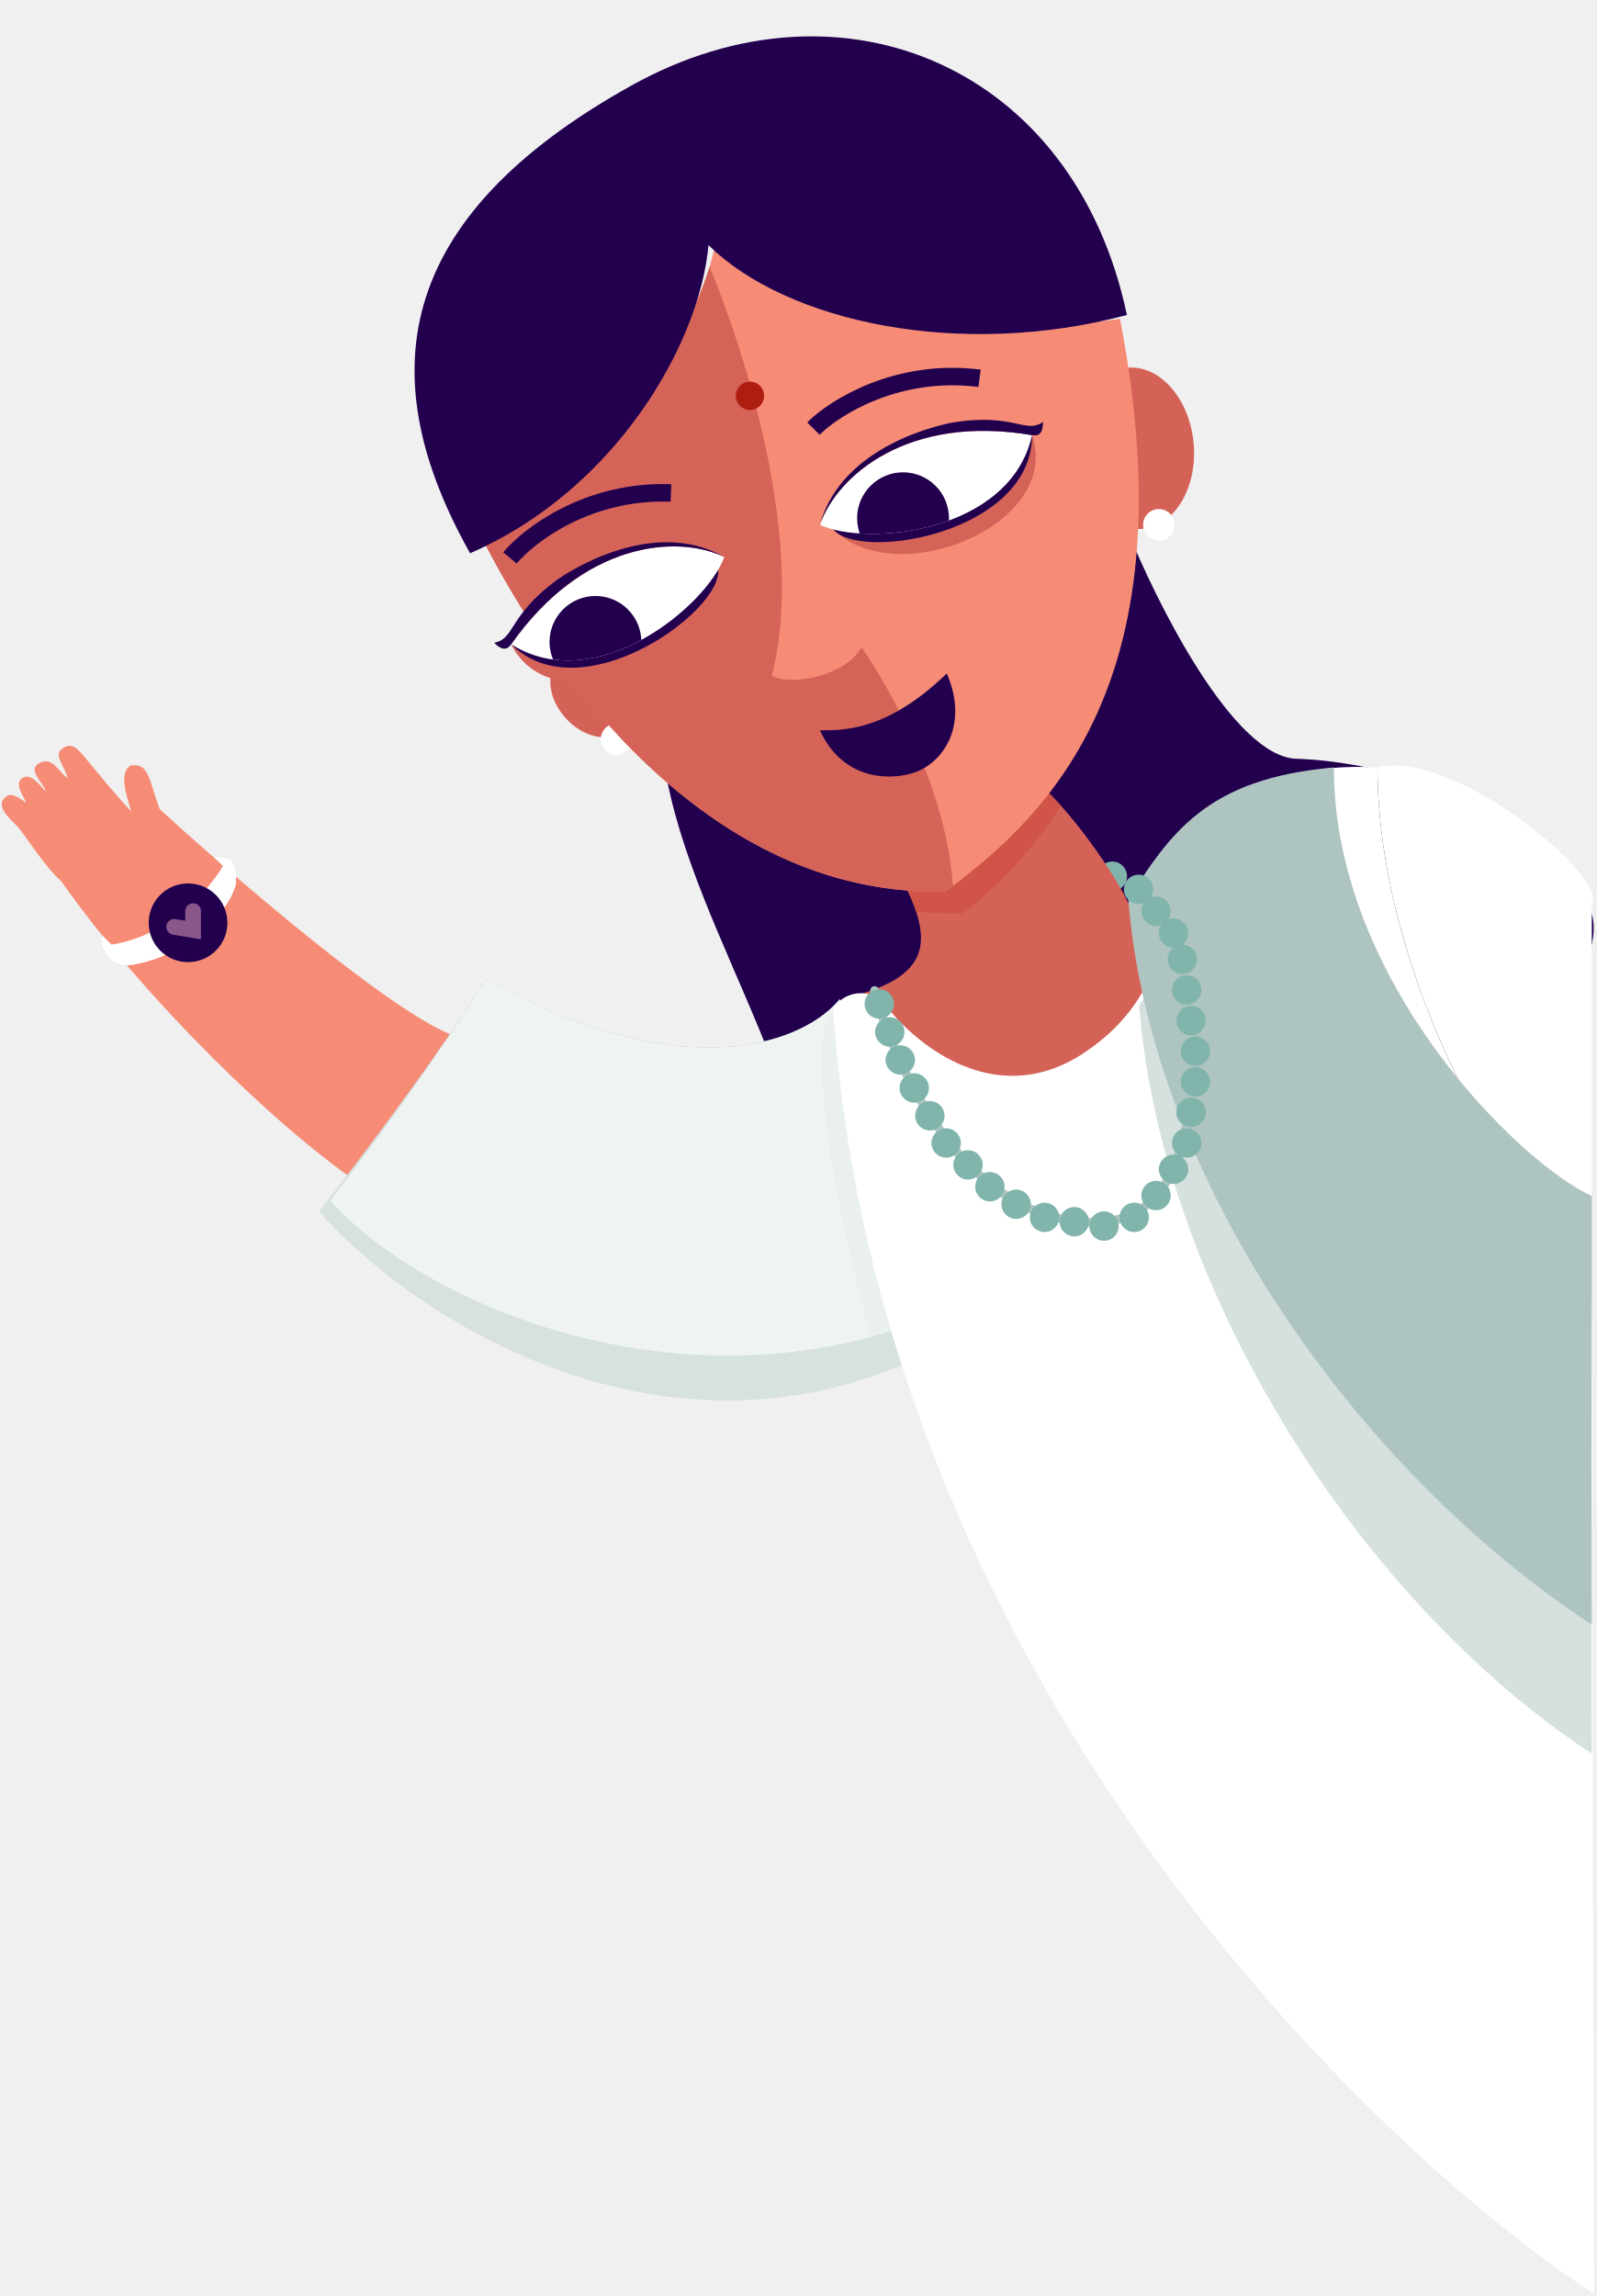
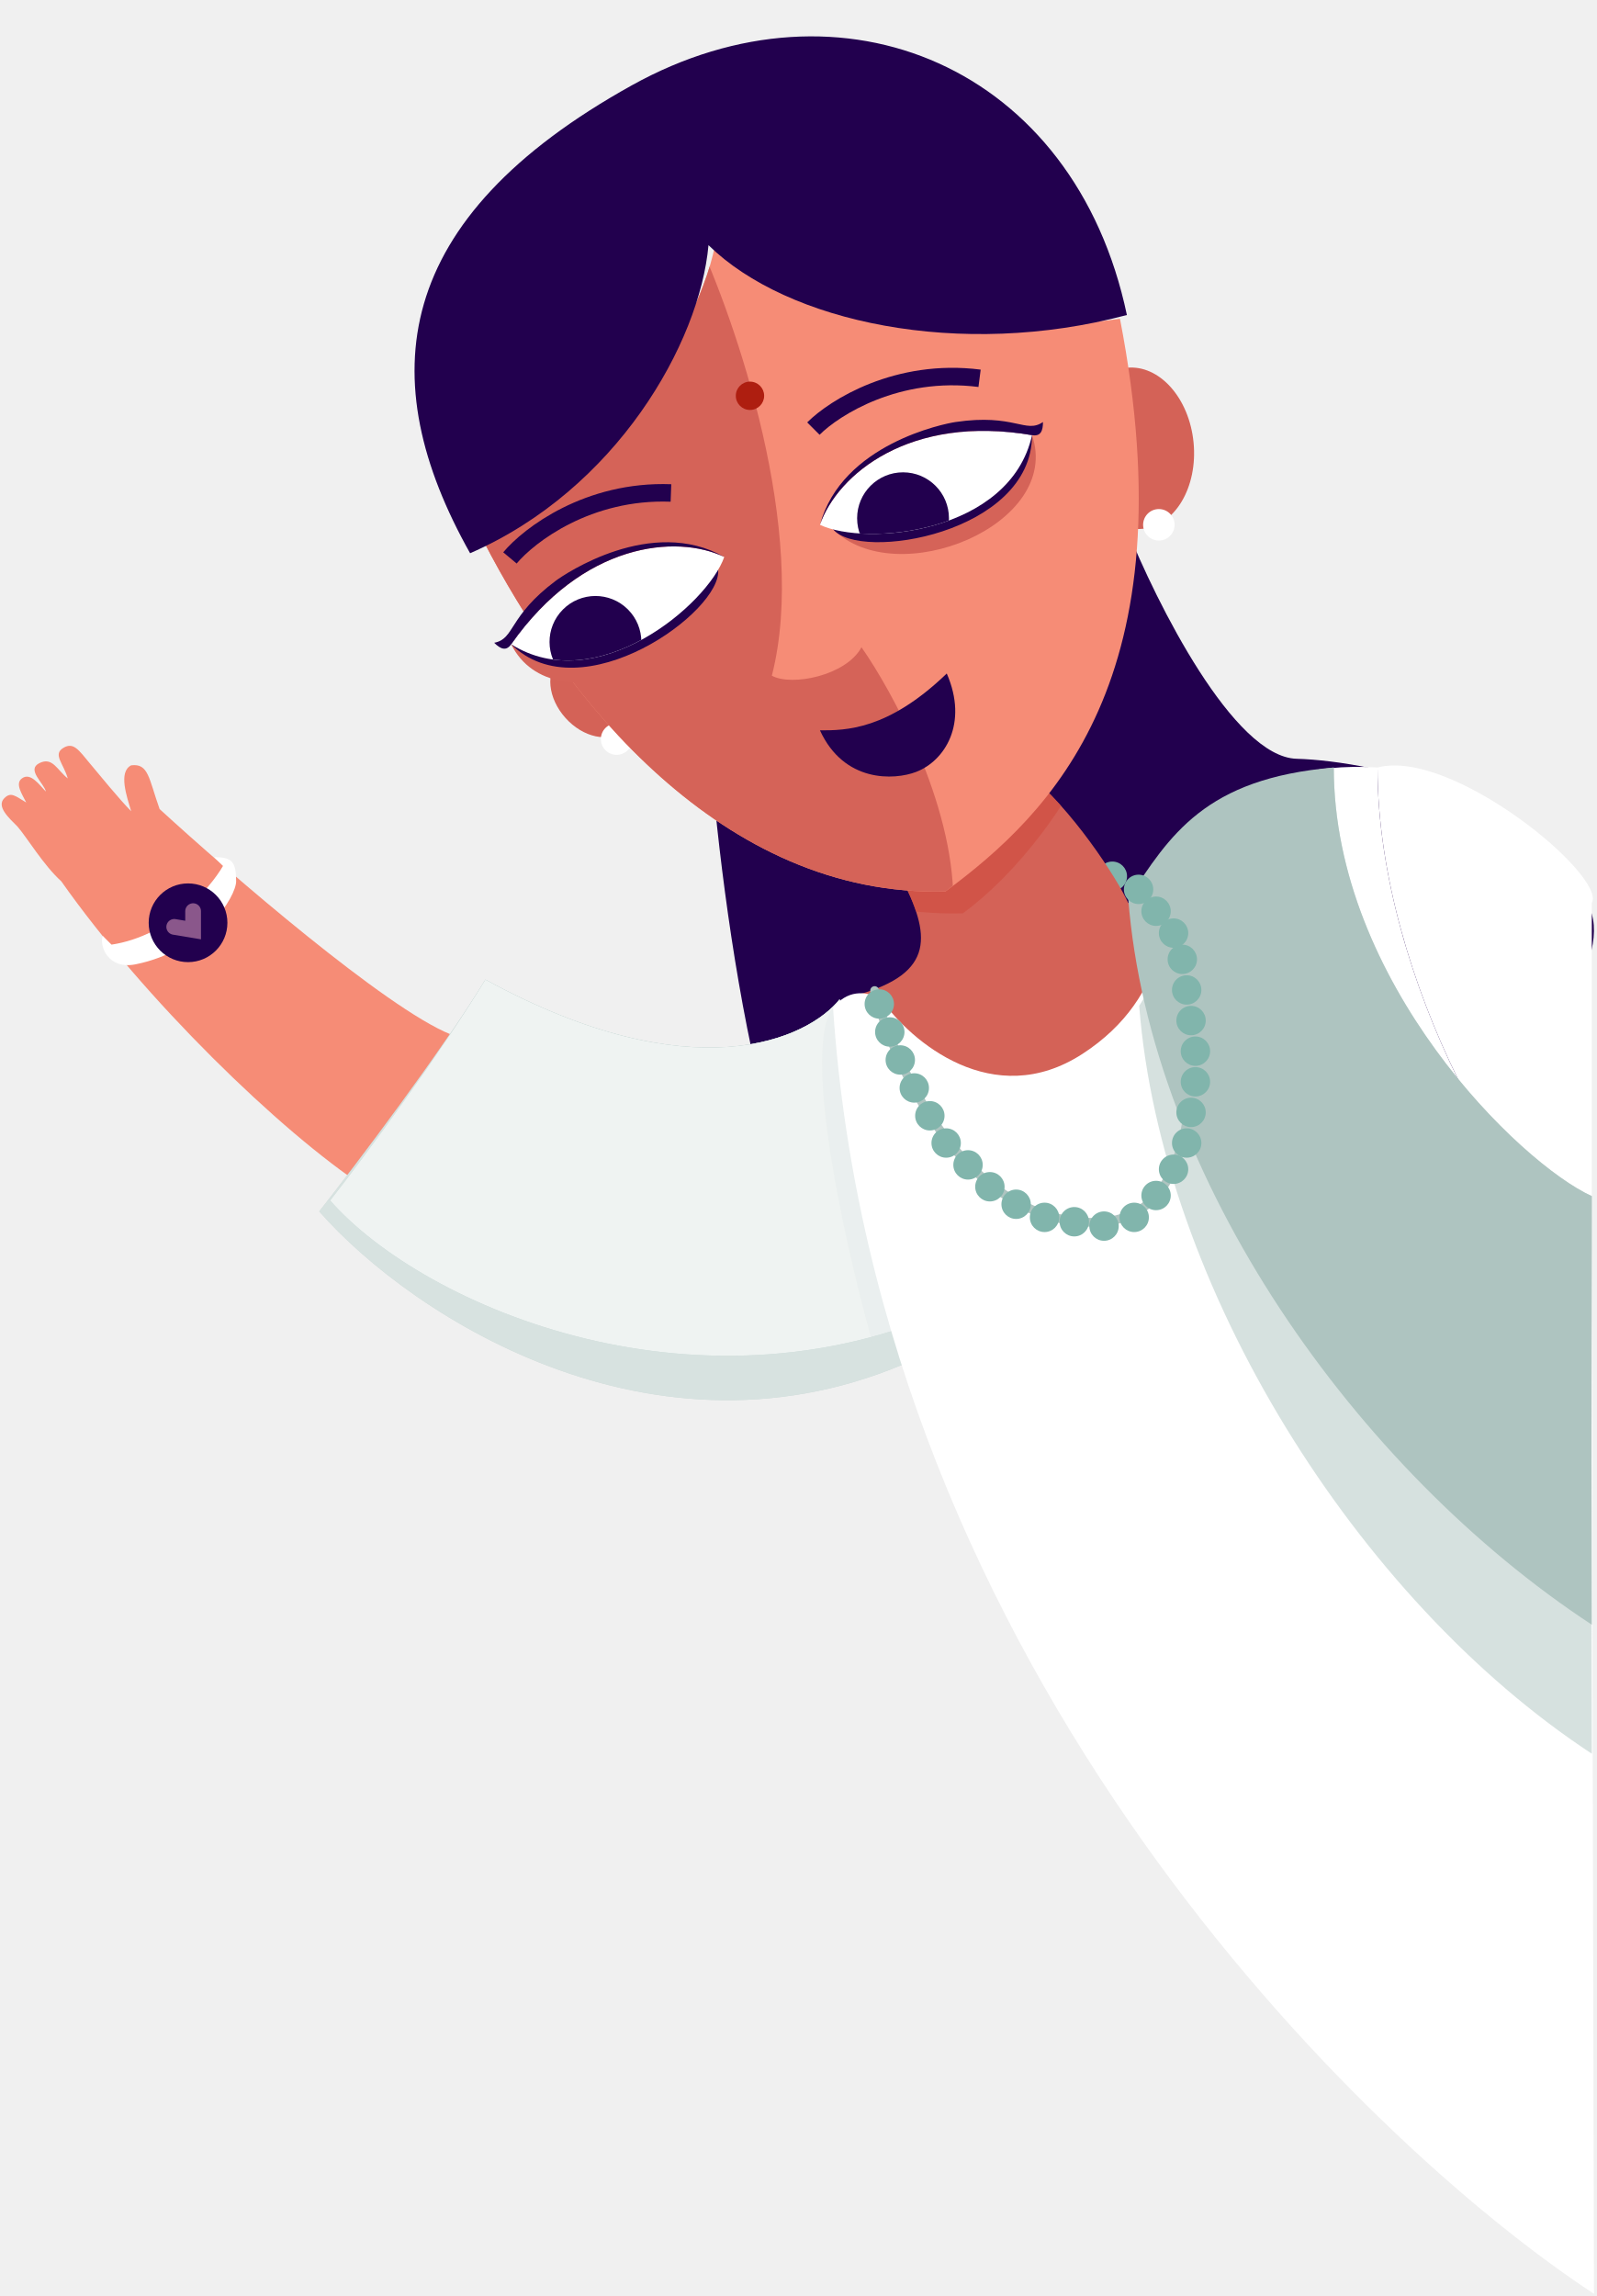
<svg xmlns="http://www.w3.org/2000/svg" width="365" height="525" viewBox="0 0 365 525" fill="none">
-   <path d="M296.5 173.5C282.1 173.1 264.5 138 257.5 120.5L151 167C153.833 208.167 188 246 188 295.5C282 313.5 371.5 234.5 364 209C356.5 183.5 314.5 174 296.5 173.5Z" fill="#22004E" />
+   <path d="M296.5 173.5C282.1 173.1 264.5 138 257.5 120.5L162 167C164.833 208.167 176.2 291.5 199 295.5C293 313.5 371.5 234.5 364 209C356.5 183.5 314.5 174 296.5 173.5Z" fill="#22004E" />
  <circle cx="254.36" cy="200.36" r="3.36" fill="#81B5AC" />
  <path d="M206 200.5C212.8 213.7 214 222.5 196 227.5C199.333 235.333 215.1 253.3 241.5 246.5C267.9 239.7 288.167 194 286 181C275.5 184.5 258 206.5 258 206.5C255.667 201.167 244.9 184.5 234.5 176.5C221.5 166.5 197.5 184 206 200.5Z" fill="#D46257" />
  <mask id="mask0_2198_95" style="mask-type:alpha" maskUnits="userSpaceOnUse" x="196" y="173" width="91" height="76">
    <path d="M206 200.5C212.8 213.7 214 222.5 196 227.5C199.333 235.333 215.1 253.3 241.5 246.5C267.9 239.7 288.167 194 286 181C275.5 184.5 258 206.5 258 206.5C255.667 201.167 244.9 184.5 234.5 176.5C221.5 166.5 197.5 184 206 200.5Z" fill="#D46257" />
  </mask>
  <g mask="url(#mask0_2198_95)">
    <path opacity="0.7" d="M260.107 77.891C274.325 143.028 244.41 190.939 220.208 208.842C169.074 210.264 132.846 164.332 114.48 128.541C142.397 113.985 166.221 77.976 168.104 57.06C186.091 74.744 213.351 84.226 260.107 77.891Z" fill="#D04F42" />
  </g>
  <path d="M14 201.5C33 228.5 64.167 258.833 83.5 271.5C86.667 266.833 95 253.3 103 236.5C88.2 230.5 52.5 199.667 36.5 185C34 178 34 174.5 30 175C27 176.5 29 182.167 30 185.5C27.5 183 22.5 176.9 20.5 174.5C18 171.5 16.809 169.615 14.5 171C12 172.5 14.5 174.5 15.5 178C13 176 12 173 9 174.5C6 176 10 179 10.5 181C9 179.5 7 176.5 5 178C3.4 179.2 5 181.5 6 183.5C3.5 182 2.5 181 1 182.5C-0.897 184.397 2 187 4 189C6.167 191.5 10 197.9 14 201.5Z" fill="#F68C76" />
  <path d="M111 224C158.6 250 184.833 237.5 192 228.5C195.5 244.333 204.4 280.3 212 309.5C152 338.7 94.333 301.333 73 277C81.5 266.167 101 240.4 111 224Z" fill="#AEC4C0" />
  <path d="M111 224C158.6 250 184.833 237.5 192 228.5C195.5 244.333 204.4 280.3 212 309.5C152 338.7 94.333 301.333 73 277C81.5 266.167 101 240.4 111 224Z" fill="white" fill-opacity="0.5" />
  <path d="M111 224C158.6 250 184.833 237.5 192 228.5C195.5 244.333 213.618 268.3 221.218 297.5C161.218 326.7 96.833 298.833 75.5 274.5C84 263.667 101 240.4 111 224Z" fill="#AEC4C0" />
  <path d="M111 224C158.6 250 184.833 237.5 192 228.5C195.5 244.333 213.618 268.3 221.218 297.5C161.218 326.7 96.833 298.833 75.5 274.5C84 263.667 101 240.4 111 224Z" fill="white" fill-opacity="0.8" />
  <path opacity="0.2" d="M192 229C182 234.6 193 284 199.5 307L208.5 305C207.333 278 202 223.4 192 229Z" fill="#D7E1DF" />
  <path d="M190.5 230.5C200.5 380.9 310.667 489.167 364.5 524.5C364.333 459.333 364 320.5 364 286.5C347.5 279 315 224.5 315 175.5C284 173.5 268.5 192.333 265 198.5C267.667 207.167 267.9 227.8 247.5 241C227.1 254.2 208.333 238.167 201.5 228.5C197.833 226.333 193.5 226.5 190.5 230.5Z" fill="white" />
  <path d="M363.971 306.727C363.964 332.11 363.967 354.282 364 371.5C363.881 324.832 363.932 318.85 363.971 306.727C363.973 300.184 363.975 293.429 363.978 286.49C347.471 278.951 315 224.478 315 175.5C332 171 367.5 200.333 364 206.5C364 234.598 363.987 261.714 363.978 286.49C363.985 286.493 363.993 286.497 364 286.5C364 296.151 363.987 301.921 363.971 306.727Z" fill="white" />
  <path opacity="0.5" d="M260.5 230C265.5 294 310.167 365.667 364 401C363.834 335.833 364 307.5 364 273.5C347.5 266 305 224.5 305 175.5C275.5 178 270 215.5 260.5 230Z" fill="#AEC4C0" />
  <path d="M258 205.5C263 269.5 310.167 336.167 364 371.5C363.834 306.333 364 307.5 364 273.5C347.5 266 305 224.5 305 175.5C275.5 178 267.5 191 258 205.5Z" fill="#AEC4C0" />
  <path d="M31 220.5C24.725 221.755 22.667 216.333 23.5 214L25.5 216C38.7 214 48 203.167 51 198L49 196C53 196 54 196.972 54 201.5C54 205 46.5 217.4 31 220.5Z" fill="white" />
  <circle cx="43" cy="211" r="9" fill="#22004E" />
  <ellipse cx="135.243" cy="158.822" rx="7.985" ry="10.943" transform="rotate(-41.7177 135.243 158.822)" fill="#D46257" />
  <ellipse cx="259.5" cy="102.5" rx="13.5" ry="18.5" transform="rotate(-5.52697 259.5 102.5)" fill="#D46257" />
  <circle cx="265" cy="120" r="3.6" fill="white" />
  <circle cx="141" cy="169" r="3.6" fill="white" />
  <path d="M256.107 72.891C272 155 240.41 185.939 216.208 203.842C165.074 205.264 128.846 159.332 110.48 123.541C138.397 108.985 162.221 72.976 164.104 52.06C182.091 69.744 209.351 79.226 256.107 72.891Z" fill="#F68C76" />
  <mask id="mask1_2198_95" style="mask-type:alpha" maskUnits="userSpaceOnUse" x="110" y="52" width="150" height="152">
    <path d="M256.107 72.891C270.325 138.028 240.41 185.939 216.208 203.842C165.074 205.264 128.846 159.332 110.48 123.541C138.397 108.985 162.221 72.976 164.104 52.06C182.091 69.744 209.351 79.226 256.107 72.891Z" fill="#F68C76" />
  </mask>
  <g mask="url(#mask1_2198_95)">
    <path d="M176.5 154.5C184.9 121.7 168.333 73.5 159 53.5C138.667 71 98.7 112.5 101.5 138.5C105 171 218 234 218 206C218 183.6 204 158 197 148C193.5 154.5 181 157 176.5 154.5Z" fill="#D56358" />
  </g>
  <path d="M162.014 56.056C180.001 73.74 219.629 82.159 257.69 72.03C245.734 15.229 192.5 -7.167 144.5 19.5C89.5 50.056 85 86.5 107.5 126.5C140.94 111.939 159.997 78.466 162.014 56.056Z" fill="#22004E" />
  <path d="M216.5 154C203 167 193.333 167 187.5 167C193 179 204.5 178.423 209.5 176.5C216 174 221.5 165.5 216.5 154Z" fill="#22004E" />
  <path d="M190.5 121C194.5 109.5 208 94.7 236 99.5C243 120 205 135.5 190.5 121Z" fill="#D56358" />
  <path d="M190.5 121C194.5 109.5 208 94.7 236 99.5C236 122 196.5 128.5 190.5 121Z" fill="#22004E" />
  <path d="M187.5 120C191.5 108.5 208 94.7 236 99.5C231 122 198 125 187.5 120Z" fill="white" />
  <path d="M236 99.5C208 94.7 191.5 108.5 187.5 120C192.5 101.5 216 96.87 218.5 96.5C232 94.5 234.5 99.259 238.5 96.5C238.5 98.5 238 99.843 236 99.5Z" fill="#22004E" />
  <mask id="mask2_2198_95" style="mask-type:alpha" maskUnits="userSpaceOnUse" x="187" y="98" width="49" height="25">
    <path d="M187.5 120C191.5 108.5 208 94.7 236 99.5C231 122 198 125 187.5 120Z" fill="#D9D9D9" />
  </mask>
  <g mask="url(#mask2_2198_95)">
    <circle cx="206.5" cy="118.5" r="10.5" fill="#22004E" />
  </g>
  <path d="M164.214 130.19C153.236 124.923 133.222 124.071 116.894 147.318C126.505 166.732 164.282 150.696 164.214 130.19Z" fill="#D56358" />
  <path d="M164.214 130.19C153.236 124.923 133.222 124.071 116.894 147.318C132.857 163.175 165.306 139.733 164.214 130.19Z" fill="#22004E" />
  <path d="M165.619 127.357C154.641 122.09 133.222 124.071 116.894 147.318C136.381 159.628 161.766 138.33 165.619 127.357Z" fill="white" />
  <path d="M116.894 147.318C133.222 124.071 154.641 122.09 165.619 127.357C148.97 117.866 129.124 131.276 127.099 132.788C116.166 140.957 117.78 146.084 113.004 146.978C114.423 148.387 115.728 148.979 116.894 147.318Z" fill="#22004E" />
  <mask id="mask3_2198_95" style="mask-type:alpha" maskUnits="userSpaceOnUse" x="116" y="124" width="50" height="28">
    <path d="M165.619 127.357C154.641 122.09 133.222 124.071 116.894 147.318C136.381 159.628 161.766 138.33 165.619 127.357Z" fill="#D9D9D9" />
  </mask>
  <g mask="url(#mask3_2198_95)">
    <circle cx="10.5" cy="10.5" r="10.5" transform="matrix(-0.704751 0.709454 0.709454 0.704751 136.115 131.93)" fill="#22004E" />
  </g>
  <path d="M186 98C190.833 93.167 205.2 84.1 224 86.5" stroke="#22004E" stroke-width="4" />
  <path d="M116.608 127.572C120.99 122.326 134.488 112.011 153.428 112.721" stroke="#22004E" stroke-width="4" />
  <circle opacity="0.5" cx="171.5" cy="90.5" r="2.25" fill="white" />
  <circle cx="171.5" cy="90.5" r="3.24" fill="#AE1E10" />
  <path d="M39.84 211.94L44.16 212.66V208.34" stroke="#F2AEC9" stroke-opacity="0.5" stroke-width="3.6" stroke-linecap="round" />
  <path d="M200 226.5C204.5 243.833 220.789 279.5 250 279.5C281 279.5 272.833 224.833 266 197" stroke="#AEC4C0" stroke-width="2" stroke-linecap="round" />
  <circle cx="201.07" cy="229.57" r="3.36" fill="#81B5AC" />
  <circle cx="203.47" cy="235.97" r="3.36" fill="#81B5AC" />
  <circle cx="205.87" cy="242.37" r="3.36" fill="#81B5AC" />
  <circle cx="209.07" cy="248.77" r="3.36" fill="#81B5AC" />
  <circle cx="212.63" cy="255.13" r="3.36" fill="#81B5AC" />
  <circle cx="216.36" cy="261.36" r="3.36" fill="#81B5AC" />
  <circle cx="221.36" cy="266.36" r="3.36" fill="#81B5AC" />
  <circle cx="226.36" cy="271.36" r="3.36" fill="#81B5AC" />
  <circle cx="232.36" cy="275.36" r="3.36" fill="#81B5AC" />
  <circle cx="238.86" cy="278.36" r="3.36" fill="#81B5AC" />
  <circle cx="245.66" cy="279.36" r="3.36" fill="#81B5AC" />
  <circle cx="252.46" cy="280.36" r="3.36" fill="#81B5AC" />
  <circle cx="259.36" cy="278.36" r="3.36" fill="#81B5AC" />
  <circle cx="264.36" cy="273.36" r="3.36" fill="#81B5AC" />
  <circle cx="268.36" cy="267.36" r="3.36" fill="#81B5AC" />
  <circle cx="271.36" cy="261.36" r="3.36" fill="#81B5AC" />
  <circle cx="272.36" cy="254.36" r="3.36" fill="#81B5AC" />
  <circle cx="273.36" cy="247.36" r="3.36" fill="#81B5AC" />
  <circle cx="273.36" cy="240.36" r="3.36" fill="#81B5AC" />
  <circle cx="272.36" cy="233.36" r="3.36" fill="#81B5AC" />
  <circle cx="271.36" cy="226.36" r="3.36" fill="#81B5AC" />
  <circle cx="270.36" cy="219.36" r="3.36" fill="#81B5AC" />
  <circle cx="268.36" cy="213.36" r="3.36" fill="#81B5AC" />
  <circle cx="264.36" cy="208.36" r="3.36" fill="#81B5AC" />
  <circle cx="260.36" cy="203.36" r="3.36" fill="#81B5AC" />
</svg>
